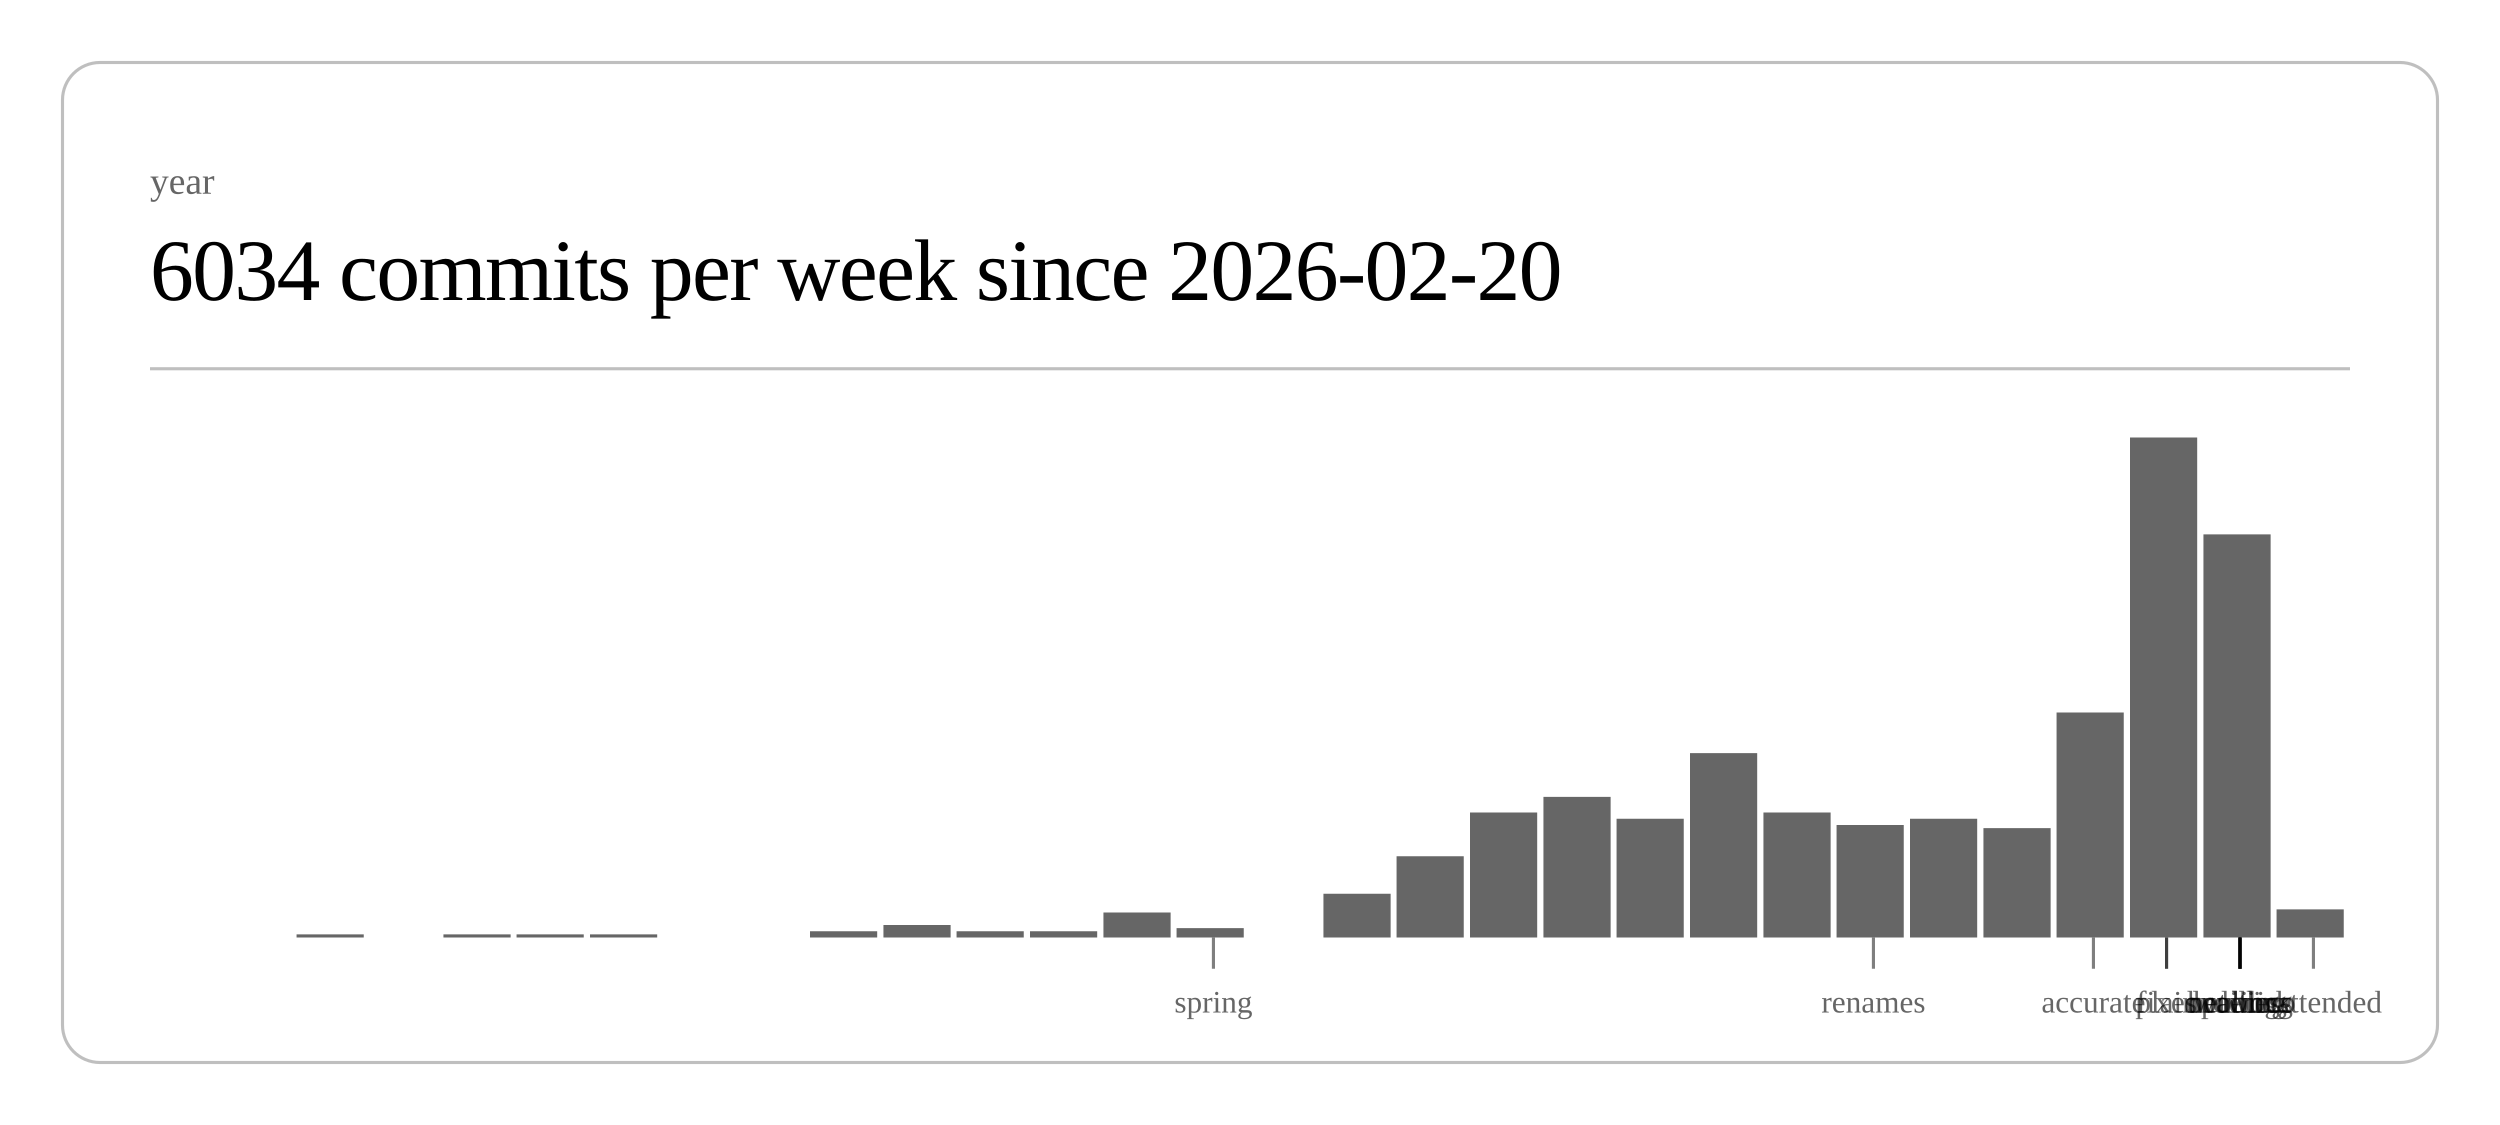
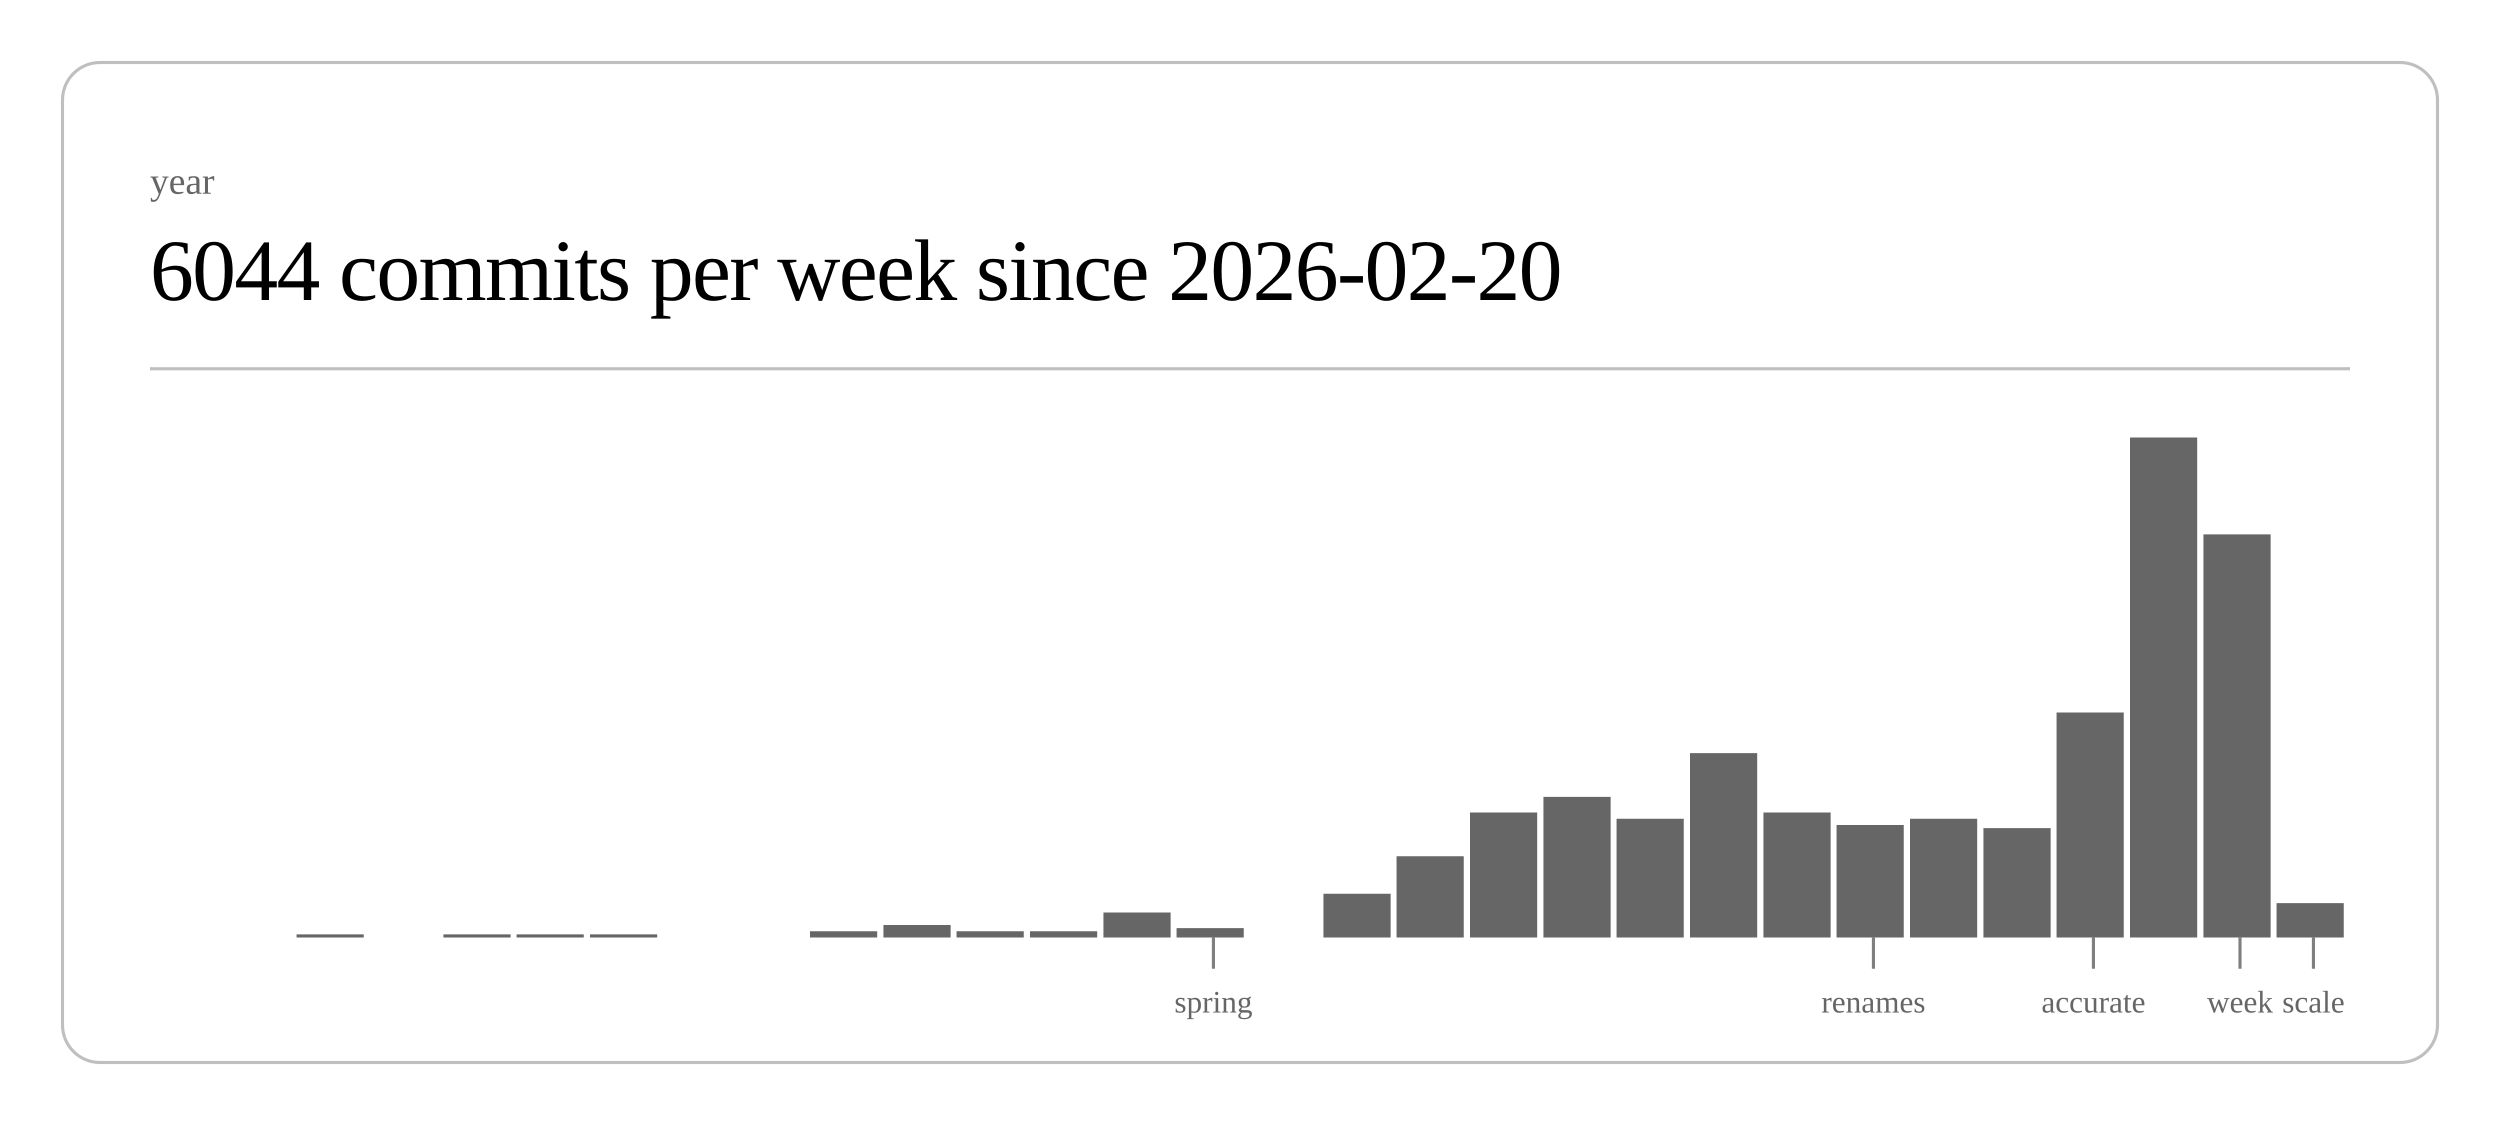
<svg xmlns="http://www.w3.org/2000/svg" class="post-header-svg" viewBox="0 0 800 360" width="800" height="360">
  <rect x="20" y="20" width="760" height="320" rx="12" ry="12" fill="none" stroke="currentColor" stroke-width="1" opacity="0.25" />
  <text fill="currentColor" x="48" y="62" font-size="12" opacity="0.6">year</text>
-   <text fill="currentColor" x="48" y="96" font-size="28" font-weight="300" letter-spacing="-0.5">6034 commits per week since 2026-02-20</text>
+   <text fill="currentColor" x="48" y="96" font-size="28" font-weight="300" letter-spacing="-0.5">6044 commits per week since 2026-02-20</text>
  <line stroke="currentColor" x1="48" y1="118" x2="752" y2="118" stroke-width="1" opacity="0.25" />
  <rect x="94.9" y="299" width="21.5" height="1" fill="currentColor" opacity="0.6" />
  <rect x="141.9" y="299" width="21.5" height="1" fill="currentColor" opacity="0.6" />
  <rect x="165.3" y="299" width="21.5" height="1" fill="currentColor" opacity="0.6" />
  <rect x="188.8" y="299" width="21.5" height="1" fill="currentColor" opacity="0.6" />
  <rect x="259.2" y="298" width="21.5" height="2" fill="currentColor" opacity="0.6" />
  <rect x="282.7" y="296" width="21.5" height="4" fill="currentColor" opacity="0.6" />
  <rect x="306.1" y="298" width="21.5" height="2" fill="currentColor" opacity="0.6" />
  <rect x="329.6" y="298" width="21.5" height="2" fill="currentColor" opacity="0.6" />
  <rect x="353.1" y="292" width="21.5" height="8" fill="currentColor" opacity="0.6" />
  <rect x="376.5" y="297" width="21.5" height="3" fill="currentColor" opacity="0.6" />
  <rect x="423.5" y="286" width="21.5" height="14" fill="currentColor" opacity="0.6" />
  <rect x="446.9" y="274" width="21.5" height="26" fill="currentColor" opacity="0.6" />
  <rect x="470.4" y="260" width="21.5" height="40" fill="currentColor" opacity="0.6" />
  <rect x="493.9" y="255" width="21.5" height="45" fill="currentColor" opacity="0.6" />
  <rect x="517.3" y="262" width="21.5" height="38" fill="currentColor" opacity="0.6" />
  <rect x="540.8" y="241" width="21.5" height="59" fill="currentColor" opacity="0.6" />
  <rect x="564.3" y="260" width="21.5" height="40" fill="currentColor" opacity="0.6" />
  <rect x="587.7" y="264" width="21.5" height="36" fill="currentColor" opacity="0.6" />
  <rect x="611.2" y="262" width="21.5" height="38" fill="currentColor" opacity="0.6" />
  <rect x="634.7" y="265" width="21.5" height="35" fill="currentColor" opacity="0.6" />
  <rect x="658.1" y="228" width="21.5" height="72" fill="currentColor" opacity="0.6" />
  <rect x="681.6" y="140" width="21.5" height="160" fill="currentColor" opacity="0.6" />
  <rect x="705.1" y="171" width="21.5" height="129" fill="currentColor" opacity="0.6" />
-   <rect x="728.5" y="291" width="21.5" height="9" fill="currentColor" opacity="0.6" />
+   <rect x="728.5" y="289" width="21.5" height="11" fill="currentColor" opacity="0.6" />
  <line stroke="currentColor" x1="388.3" y1="300" x2="388.3" y2="310" stroke-width="1" opacity="0.5" />
  <text fill="currentColor" x="388.3" y="324" font-size="10" opacity="0.6" text-anchor="middle">spring</text>
  <line stroke="currentColor" x1="599.5" y1="300" x2="599.5" y2="310" stroke-width="1" opacity="0.5" />
  <text fill="currentColor" x="599.5" y="324" font-size="10" opacity="0.6" text-anchor="middle">renames</text>
  <line stroke="currentColor" x1="669.9" y1="300" x2="669.9" y2="310" stroke-width="1" opacity="0.5" />
  <text fill="currentColor" x="669.9" y="324" font-size="10" opacity="0.6" text-anchor="middle">accurate</text>
-   <line stroke="currentColor" x1="693.3" y1="300" x2="693.3" y2="310" stroke-width="1" opacity="0.5" />
-   <text fill="currentColor" x="693.3" y="324" font-size="10" opacity="0.6" text-anchor="middle">fixes</text>
-   <line stroke="currentColor" x1="693.3" y1="300" x2="693.3" y2="310" stroke-width="1" opacity="0.5" />
-   <text fill="currentColor" x="693.3" y="324" font-size="10" opacity="0.6" text-anchor="middle">plain</text>
  <line stroke="currentColor" x1="716.8" y1="300" x2="716.8" y2="310" stroke-width="1" opacity="0.5" />
-   <text fill="currentColor" x="716.8" y="324" font-size="10" opacity="0.6" text-anchor="middle">duolingo</text>
-   <line stroke="currentColor" x1="716.8" y1="300" x2="716.8" y2="310" stroke-width="1" opacity="0.5" />
-   <text fill="currentColor" x="716.8" y="324" font-size="10" opacity="0.6" text-anchor="middle">ordering</text>
-   <line stroke="currentColor" x1="716.8" y1="300" x2="716.8" y2="310" stroke-width="1" opacity="0.5" />
-   <text fill="currentColor" x="716.8" y="324" font-size="10" opacity="0.6" text-anchor="middle">waiting</text>
-   <line stroke="currentColor" x1="716.8" y1="300" x2="716.8" y2="310" stroke-width="1" opacity="0.5" />
-   <text fill="currentColor" x="716.8" y="324" font-size="10" opacity="0.6" text-anchor="middle">public</text>
-   <line stroke="currentColor" x1="716.8" y1="300" x2="716.8" y2="310" stroke-width="1" opacity="0.5" />
-   <text fill="currentColor" x="716.8" y="324" font-size="10" opacity="0.6" text-anchor="middle">network</text>
-   <line stroke="currentColor" x1="716.8" y1="300" x2="716.8" y2="310" stroke-width="1" opacity="0.5" />
-   <text fill="currentColor" x="716.8" y="324" font-size="10" opacity="0.6" text-anchor="middle">headless</text>
+   <text fill="currentColor" x="716.8" y="324" font-size="10" opacity="0.6" text-anchor="middle">week</text>
  <line stroke="currentColor" x1="740.3" y1="300" x2="740.3" y2="310" stroke-width="1" opacity="0.5" />
-   <text fill="currentColor" x="740.3" y="324" font-size="10" opacity="0.6" text-anchor="middle">unattended</text>
+   <text fill="currentColor" x="740.3" y="324" font-size="10" opacity="0.6" text-anchor="middle">scale</text>
</svg>
